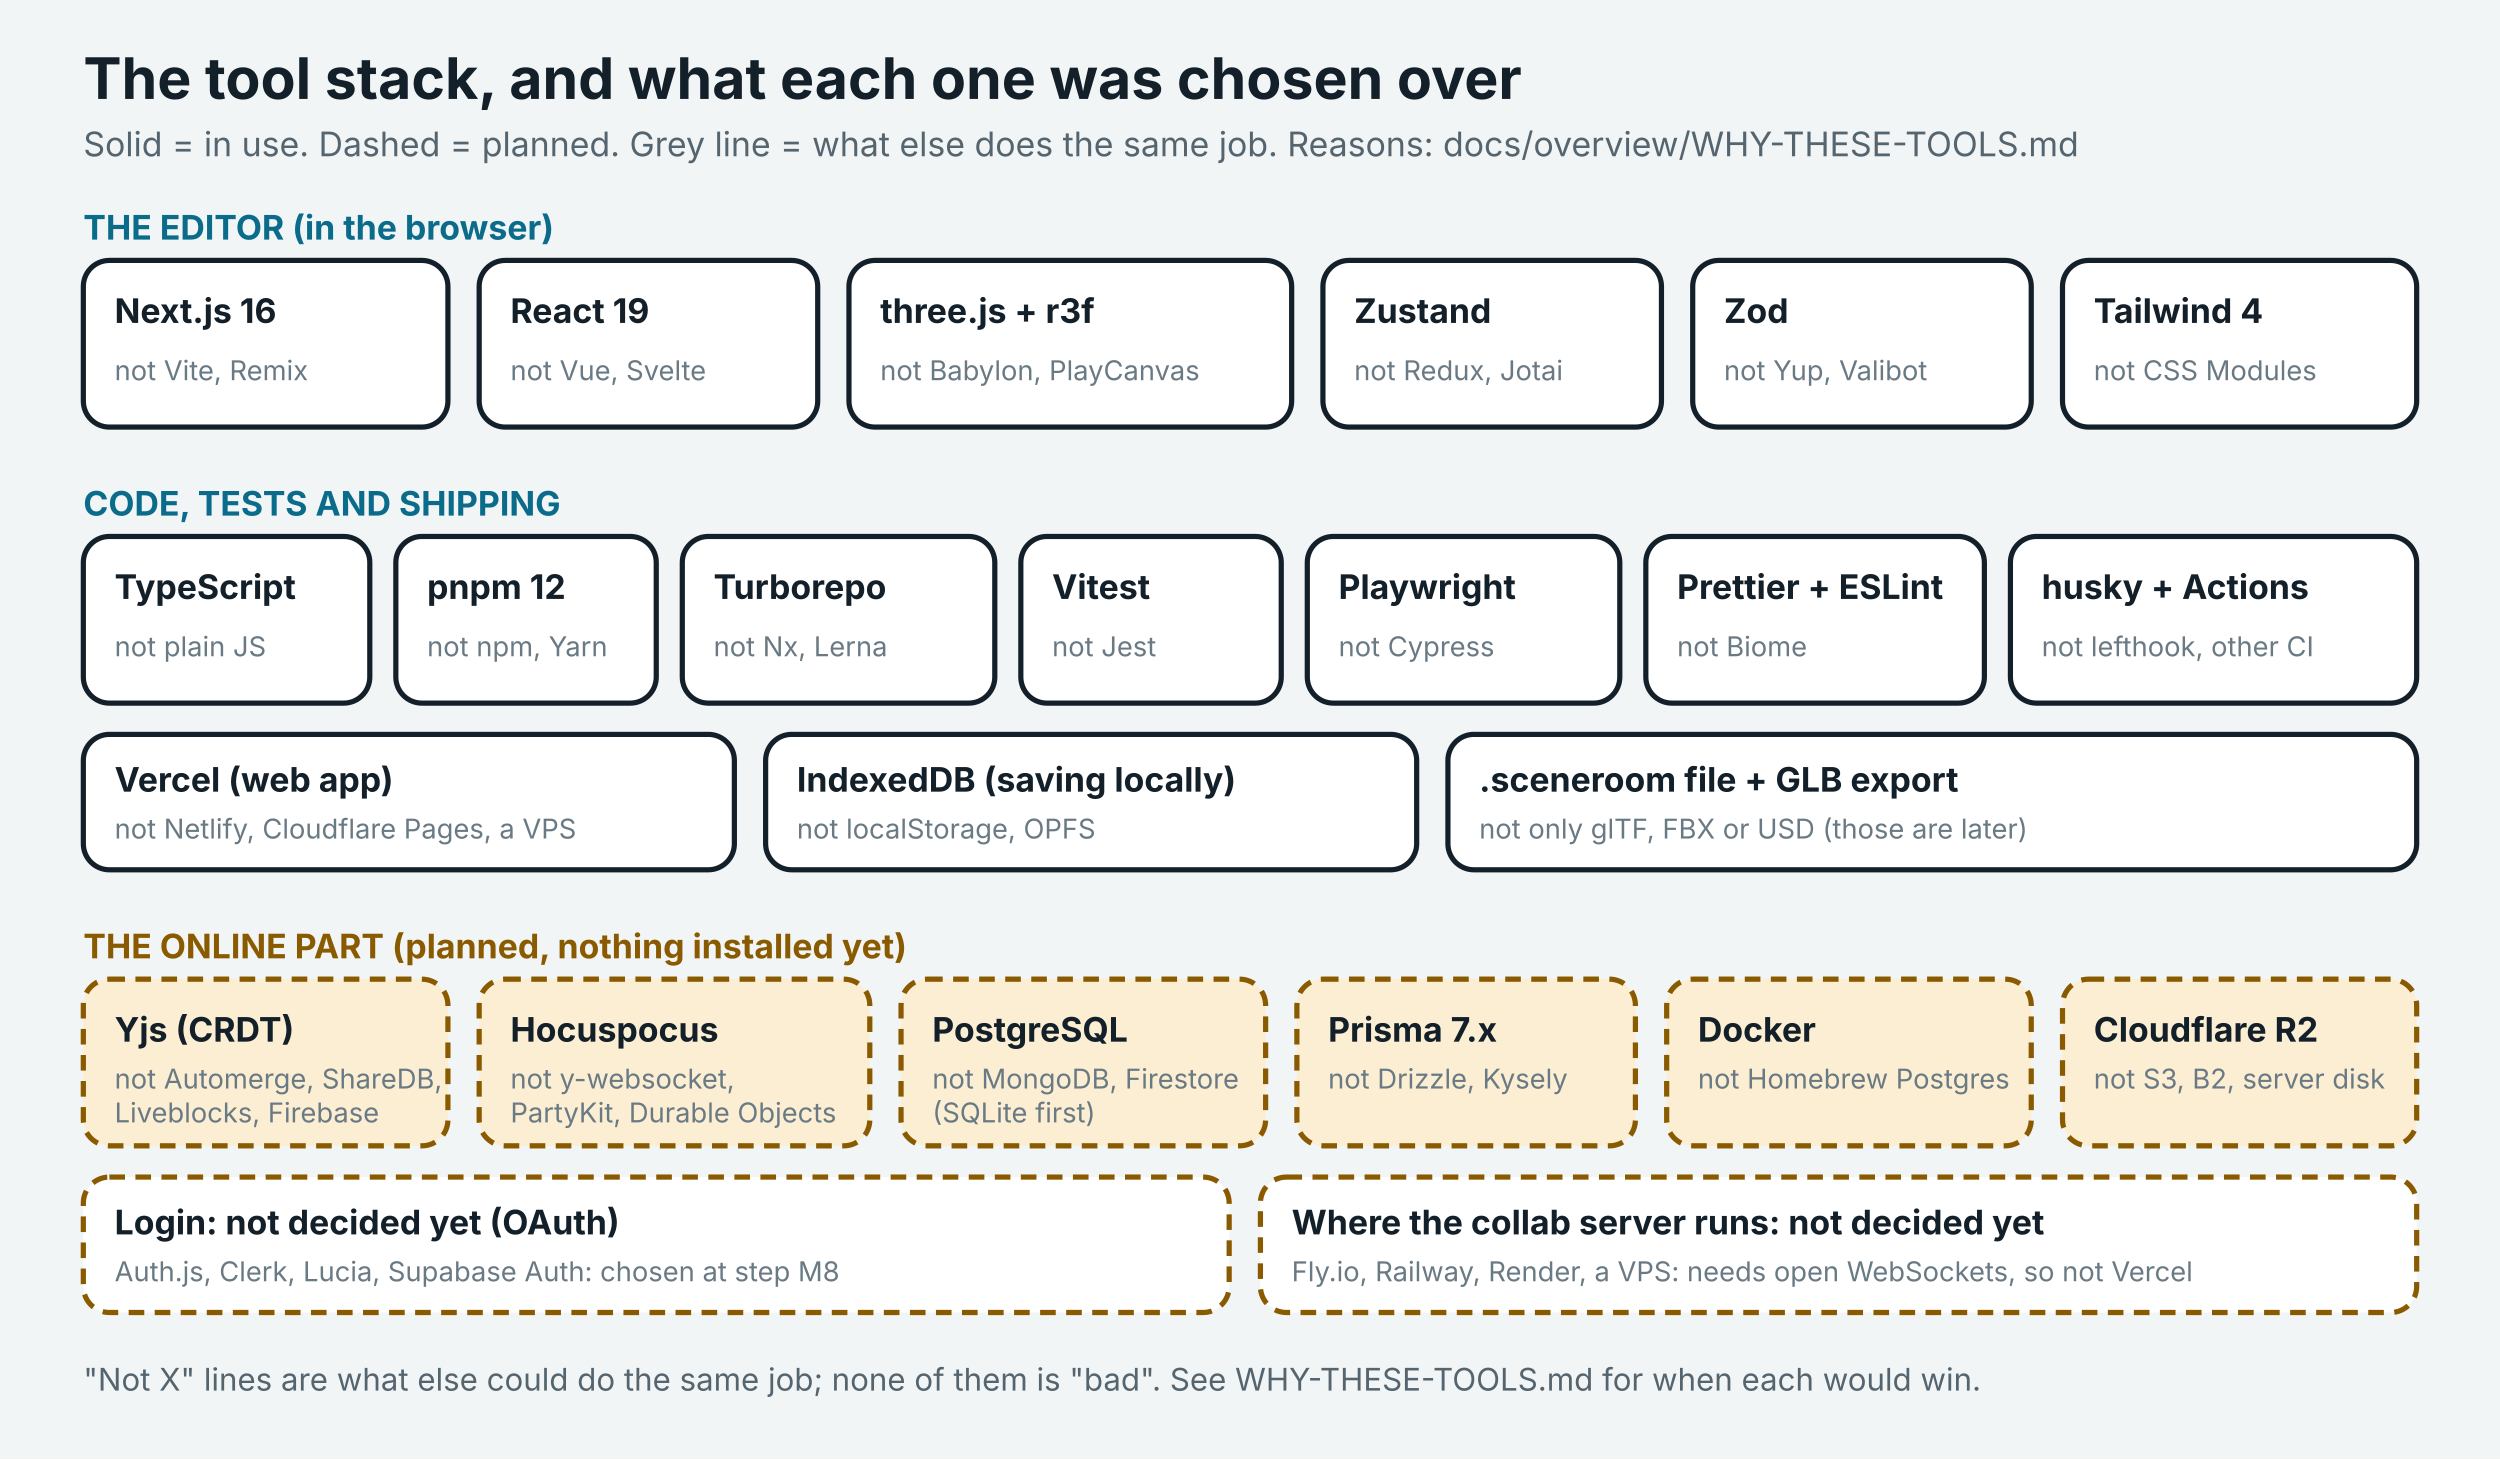
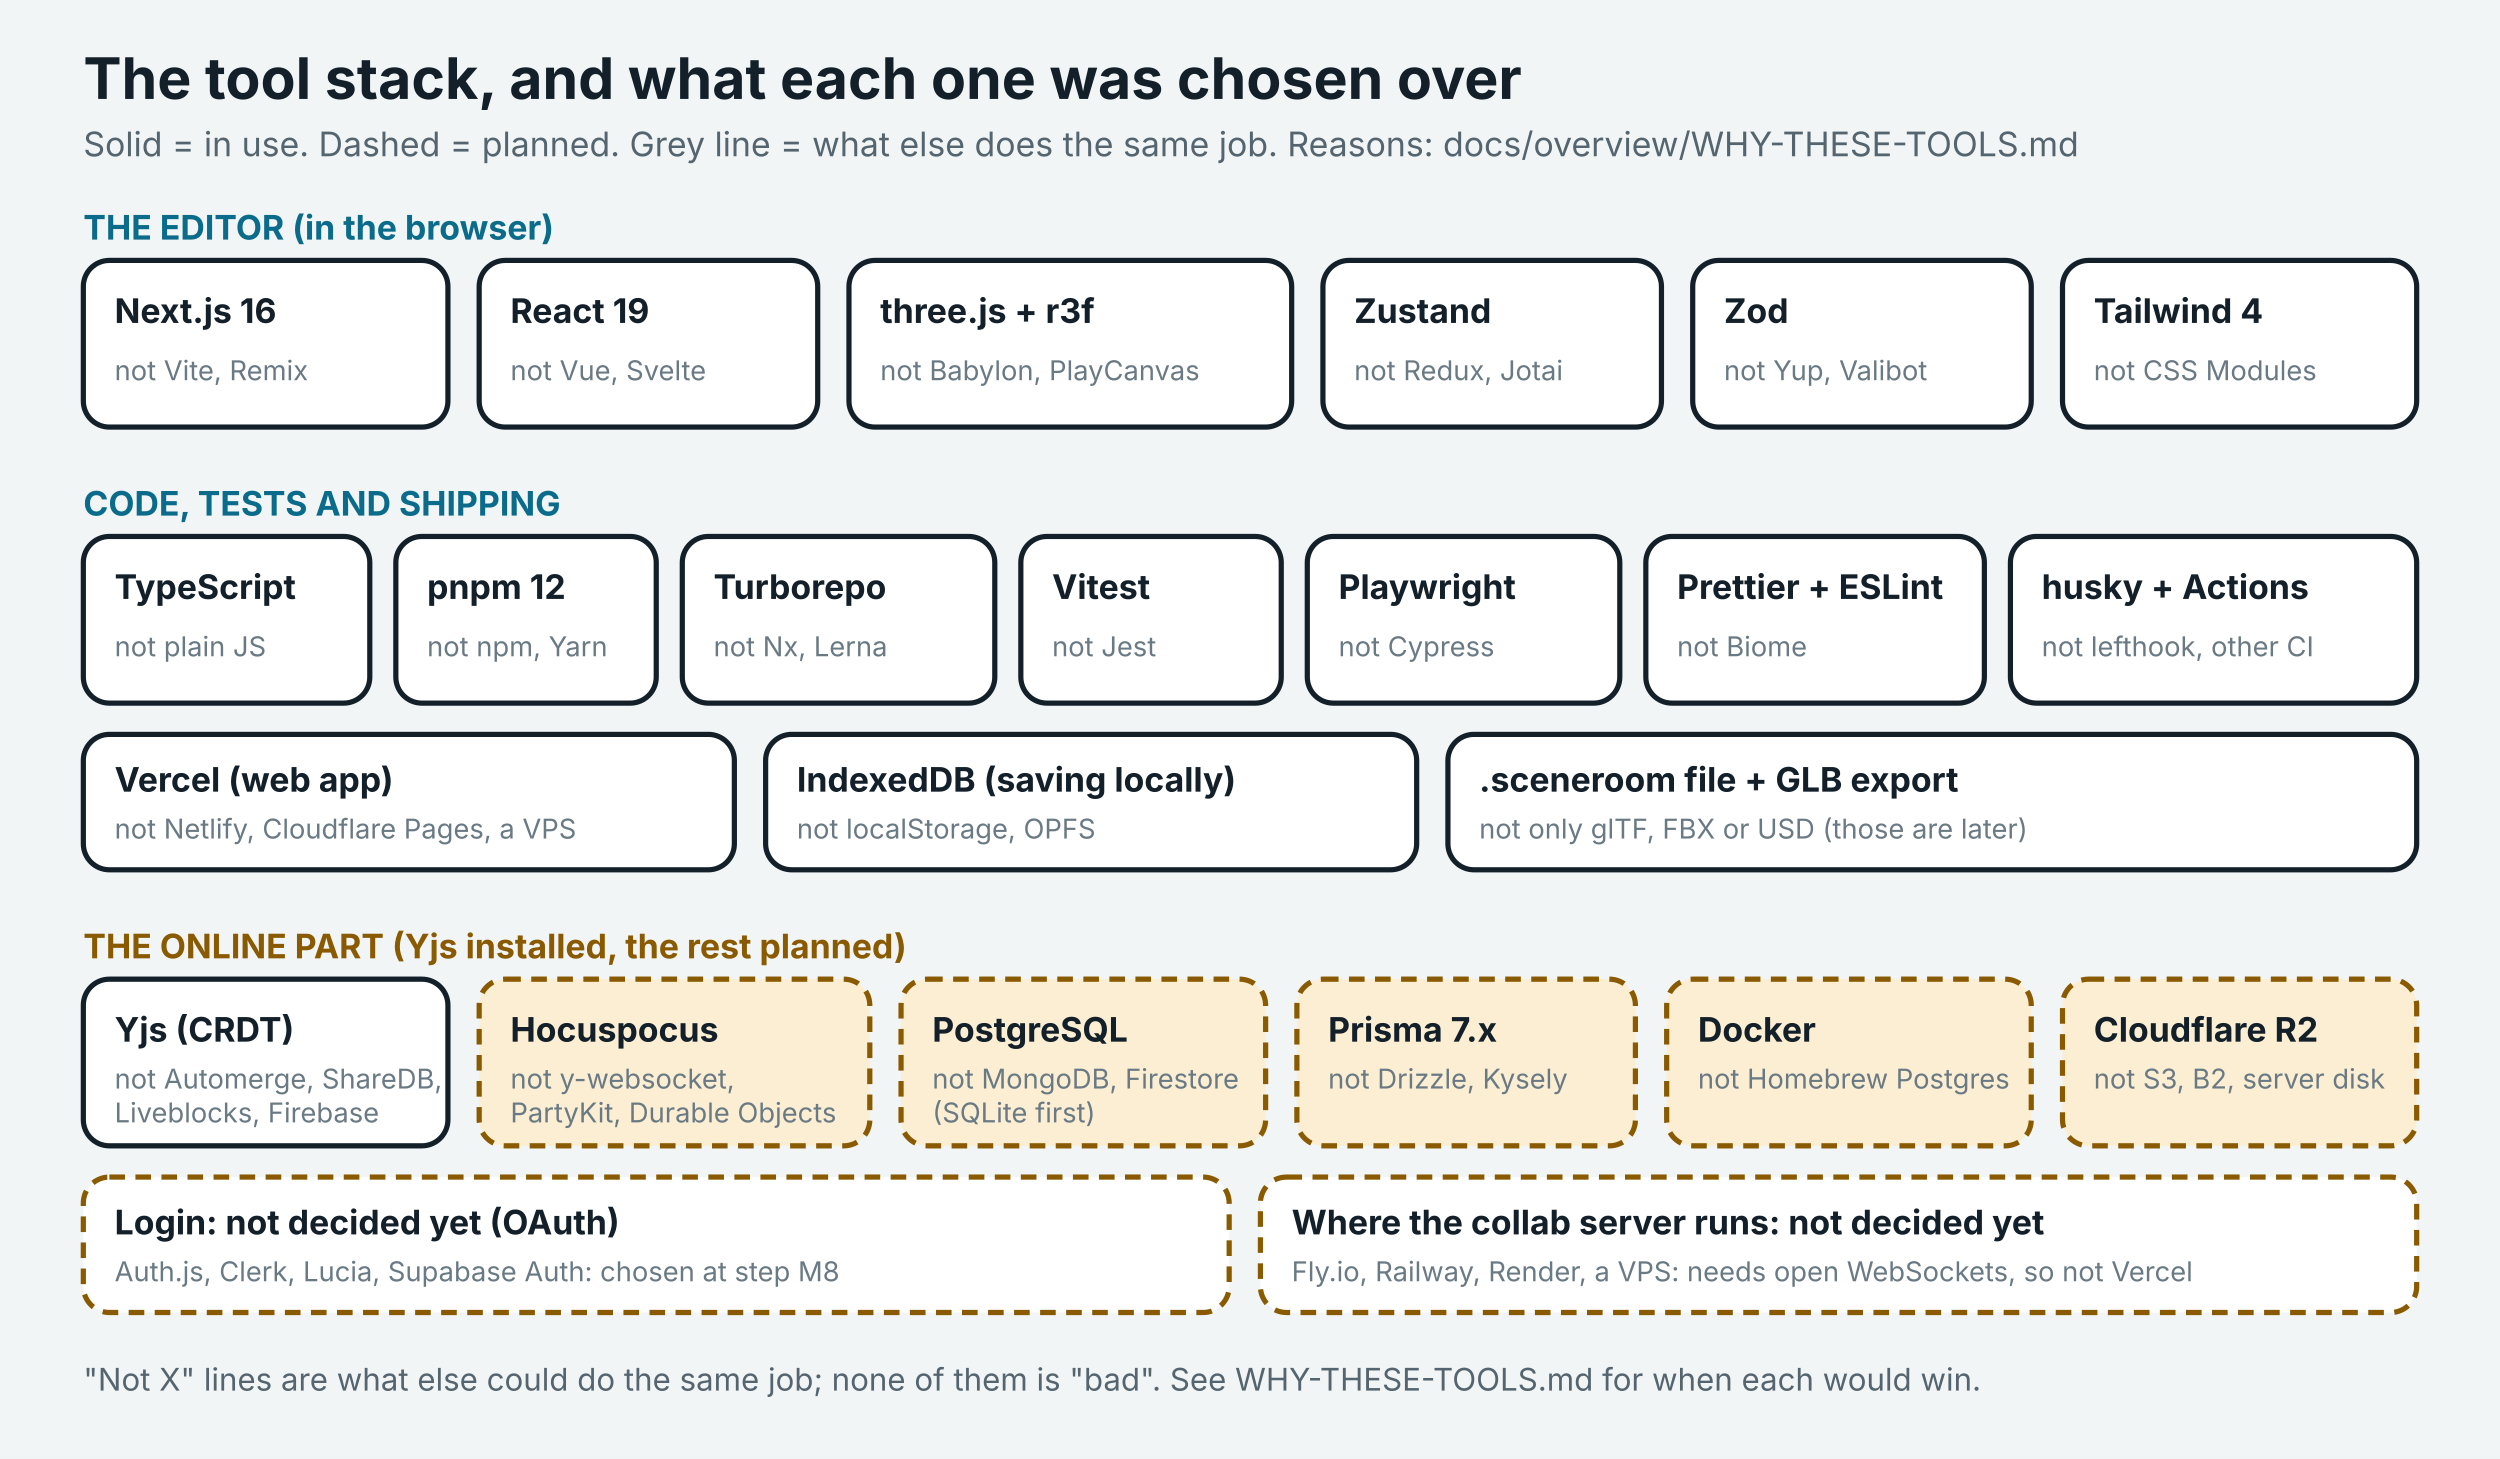
<svg xmlns="http://www.w3.org/2000/svg" viewBox="0 0 960 560" width="960" height="560" role="img" aria-labelledby="t d" font-family="Inter, system-ui, sans-serif">
  <rect width="960" height="560" fill="#f2f5f6" />
  <text x="32" y="38" font-size="22" font-weight="700" fill="#13202a">The tool stack, and what each one was chosen over</text>
  <text x="32" y="60" font-size="13" fill="#55656f">Solid = in use. Dashed = planned. Grey line = what else does the same job. Reasons: docs/overview/WHY-THESE-TOOLS.md</text>
  <text x="32" y="92" font-size="13" font-weight="700" fill="#0a6c8a">THE EDITOR (in the browser)</text>
  <rect x="32" y="100" width="140" height="64" rx="10" fill="#fff" stroke="#13202a" stroke-width="2" />
  <text x="44" y="124" font-size="13" font-weight="700" fill="#13202a">Next.js 16</text>
  <text x="44" y="146" font-size="10.5" fill="#6a7a84">not Vite, Remix</text>
  <rect x="184" y="100" width="130" height="64" rx="10" fill="#fff" stroke="#13202a" stroke-width="2" />
  <text x="196" y="124" font-size="13" font-weight="700" fill="#13202a">React 19</text>
  <text x="196" y="146" font-size="10.5" fill="#6a7a84">not Vue, Svelte</text>
  <rect x="326" y="100" width="170" height="64" rx="10" fill="#fff" stroke="#13202a" stroke-width="2" />
  <text x="338" y="124" font-size="13" font-weight="700" fill="#13202a">three.js + r3f</text>
  <text x="338" y="146" font-size="10.5" fill="#6a7a84">not Babylon, PlayCanvas</text>
  <rect x="508" y="100" width="130" height="64" rx="10" fill="#fff" stroke="#13202a" stroke-width="2" />
  <text x="520" y="124" font-size="13" font-weight="700" fill="#13202a">Zustand</text>
  <text x="520" y="146" font-size="10.5" fill="#6a7a84">not Redux, Jotai</text>
  <rect x="650" y="100" width="130" height="64" rx="10" fill="#fff" stroke="#13202a" stroke-width="2" />
  <text x="662" y="124" font-size="13" font-weight="700" fill="#13202a">Zod</text>
  <text x="662" y="146" font-size="10.5" fill="#6a7a84">not Yup, Valibot</text>
  <rect x="792" y="100" width="136" height="64" rx="10" fill="#fff" stroke="#13202a" stroke-width="2" />
  <text x="804" y="124" font-size="13" font-weight="700" fill="#13202a">Tailwind 4</text>
  <text x="804" y="146" font-size="10.5" fill="#6a7a84">not CSS Modules</text>
  <text x="32" y="198" font-size="13" font-weight="700" fill="#0a6c8a">CODE, TESTS AND SHIPPING</text>
  <rect x="32" y="206" width="110" height="64" rx="10" fill="#fff" stroke="#13202a" stroke-width="2" />
  <text x="44" y="230" font-size="13" font-weight="700" fill="#13202a">TypeScript</text>
  <text x="44" y="252" font-size="10.5" fill="#6a7a84">not plain JS</text>
  <rect x="152" y="206" width="100" height="64" rx="10" fill="#fff" stroke="#13202a" stroke-width="2" />
  <text x="164" y="230" font-size="13" font-weight="700" fill="#13202a">pnpm 12</text>
  <text x="164" y="252" font-size="10.5" fill="#6a7a84">not npm, Yarn</text>
  <rect x="262" y="206" width="120" height="64" rx="10" fill="#fff" stroke="#13202a" stroke-width="2" />
  <text x="274" y="230" font-size="13" font-weight="700" fill="#13202a">Turborepo</text>
  <text x="274" y="252" font-size="10.5" fill="#6a7a84">not Nx, Lerna</text>
  <rect x="392" y="206" width="100" height="64" rx="10" fill="#fff" stroke="#13202a" stroke-width="2" />
  <text x="404" y="230" font-size="13" font-weight="700" fill="#13202a">Vitest</text>
  <text x="404" y="252" font-size="10.5" fill="#6a7a84">not Jest</text>
  <rect x="502" y="206" width="120" height="64" rx="10" fill="#fff" stroke="#13202a" stroke-width="2" />
  <text x="514" y="230" font-size="13" font-weight="700" fill="#13202a">Playwright</text>
  <text x="514" y="252" font-size="10.5" fill="#6a7a84">not Cypress</text>
  <rect x="632" y="206" width="130" height="64" rx="10" fill="#fff" stroke="#13202a" stroke-width="2" />
  <text x="644" y="230" font-size="13" font-weight="700" fill="#13202a">Prettier + ESLint</text>
  <text x="644" y="252" font-size="10.5" fill="#6a7a84">not Biome</text>
  <rect x="772" y="206" width="156" height="64" rx="10" fill="#fff" stroke="#13202a" stroke-width="2" />
  <text x="784" y="230" font-size="13" font-weight="700" fill="#13202a">husky + Actions</text>
  <text x="784" y="252" font-size="10.5" fill="#6a7a84">not lefthook, other CI</text>
  <rect x="32" y="282" width="250" height="52" rx="10" fill="#fff" stroke="#13202a" stroke-width="2" />
  <text x="44" y="304" font-size="13" font-weight="700" fill="#13202a">Vercel (web app)</text>
  <text x="44" y="322" font-size="10.5" fill="#6a7a84">not Netlify, Cloudflare Pages, a VPS</text>
  <rect x="294" y="282" width="250" height="52" rx="10" fill="#fff" stroke="#13202a" stroke-width="2" />
  <text x="306" y="304" font-size="13" font-weight="700" fill="#13202a">IndexedDB (saving locally)</text>
  <text x="306" y="322" font-size="10.5" fill="#6a7a84">not localStorage, OPFS</text>
  <rect x="556" y="282" width="372" height="52" rx="10" fill="#fff" stroke="#13202a" stroke-width="2" />
  <text x="568" y="304" font-size="13" font-weight="700" fill="#13202a">.sceneroom file + GLB export</text>
  <text x="568" y="322" font-size="10.5" fill="#6a7a84">not only glTF, FBX or USD (those are later)</text>
-   <text x="32" y="368" font-size="13" font-weight="700" fill="#8a5a00">THE ONLINE PART (planned, nothing installed yet)</text>
-   <rect x="32" y="376" width="140" height="64" rx="10" fill="#fbeed2" stroke="#8a5a00" stroke-width="2" stroke-dasharray="6 4" />
+   <text x="32" y="368" font-size="13" font-weight="700" fill="#8a5a00">THE ONLINE PART (Yjs installed, the rest planned)</text>
+   <rect x="32" y="376" width="140" height="64" rx="10" fill="#fff" stroke="#13202a" stroke-width="2" />
  <text x="44" y="400" font-size="13" font-weight="700" fill="#13202a">Yjs (CRDT)</text>
  <text x="44" y="418" font-size="10.5" fill="#6a7a84">not Automerge, ShareDB,</text>
  <text x="44" y="431" font-size="10.5" fill="#6a7a84">Liveblocks, Firebase</text>
  <rect x="184" y="376" width="150" height="64" rx="10" fill="#fbeed2" stroke="#8a5a00" stroke-width="2" stroke-dasharray="6 4" />
  <text x="196" y="400" font-size="13" font-weight="700" fill="#13202a">Hocuspocus</text>
  <text x="196" y="418" font-size="10.5" fill="#6a7a84">not y-websocket,</text>
  <text x="196" y="431" font-size="10.5" fill="#6a7a84">PartyKit, Durable Objects</text>
  <rect x="346" y="376" width="140" height="64" rx="10" fill="#fbeed2" stroke="#8a5a00" stroke-width="2" stroke-dasharray="6 4" />
  <text x="358" y="400" font-size="13" font-weight="700" fill="#13202a">PostgreSQL</text>
  <text x="358" y="418" font-size="10.5" fill="#6a7a84">not MongoDB, Firestore</text>
  <text x="358" y="431" font-size="10.5" fill="#6a7a84">(SQLite first)</text>
  <rect x="498" y="376" width="130" height="64" rx="10" fill="#fbeed2" stroke="#8a5a00" stroke-width="2" stroke-dasharray="6 4" />
  <text x="510" y="400" font-size="13" font-weight="700" fill="#13202a">Prisma 7.x</text>
  <text x="510" y="418" font-size="10.5" fill="#6a7a84">not Drizzle, Kysely</text>
  <rect x="640" y="376" width="140" height="64" rx="10" fill="#fbeed2" stroke="#8a5a00" stroke-width="2" stroke-dasharray="6 4" />
  <text x="652" y="400" font-size="13" font-weight="700" fill="#13202a">Docker</text>
  <text x="652" y="418" font-size="10.5" fill="#6a7a84">not Homebrew Postgres</text>
  <rect x="792" y="376" width="136" height="64" rx="10" fill="#fbeed2" stroke="#8a5a00" stroke-width="2" stroke-dasharray="6 4" />
  <text x="804" y="400" font-size="13" font-weight="700" fill="#13202a">Cloudflare R2</text>
  <text x="804" y="418" font-size="10.5" fill="#6a7a84">not S3, B2, server disk</text>
  <rect x="32" y="452" width="440" height="52" rx="10" fill="#fff" stroke="#8a5a00" stroke-width="2" stroke-dasharray="6 4" />
  <text x="44" y="474" font-size="13" font-weight="700" fill="#13202a">Login: not decided yet (OAuth)</text>
  <text x="44" y="492" font-size="10.5" fill="#6a7a84">Auth.js, Clerk, Lucia, Supabase Auth: chosen at step M8</text>
  <rect x="484" y="452" width="444" height="52" rx="10" fill="#fff" stroke="#8a5a00" stroke-width="2" stroke-dasharray="6 4" />
  <text x="496" y="474" font-size="13" font-weight="700" fill="#13202a">Where the collab server runs: not decided yet</text>
  <text x="496" y="492" font-size="10.5" fill="#6a7a84">Fly.io, Railway, Render, a VPS: needs open WebSockets, so not Vercel</text>
  <text x="32" y="534" font-size="12" fill="#55656f">"Not X" lines are what else could do the same job; none of them is "bad". See WHY-THESE-TOOLS.md for when each would win.</text>
</svg>
